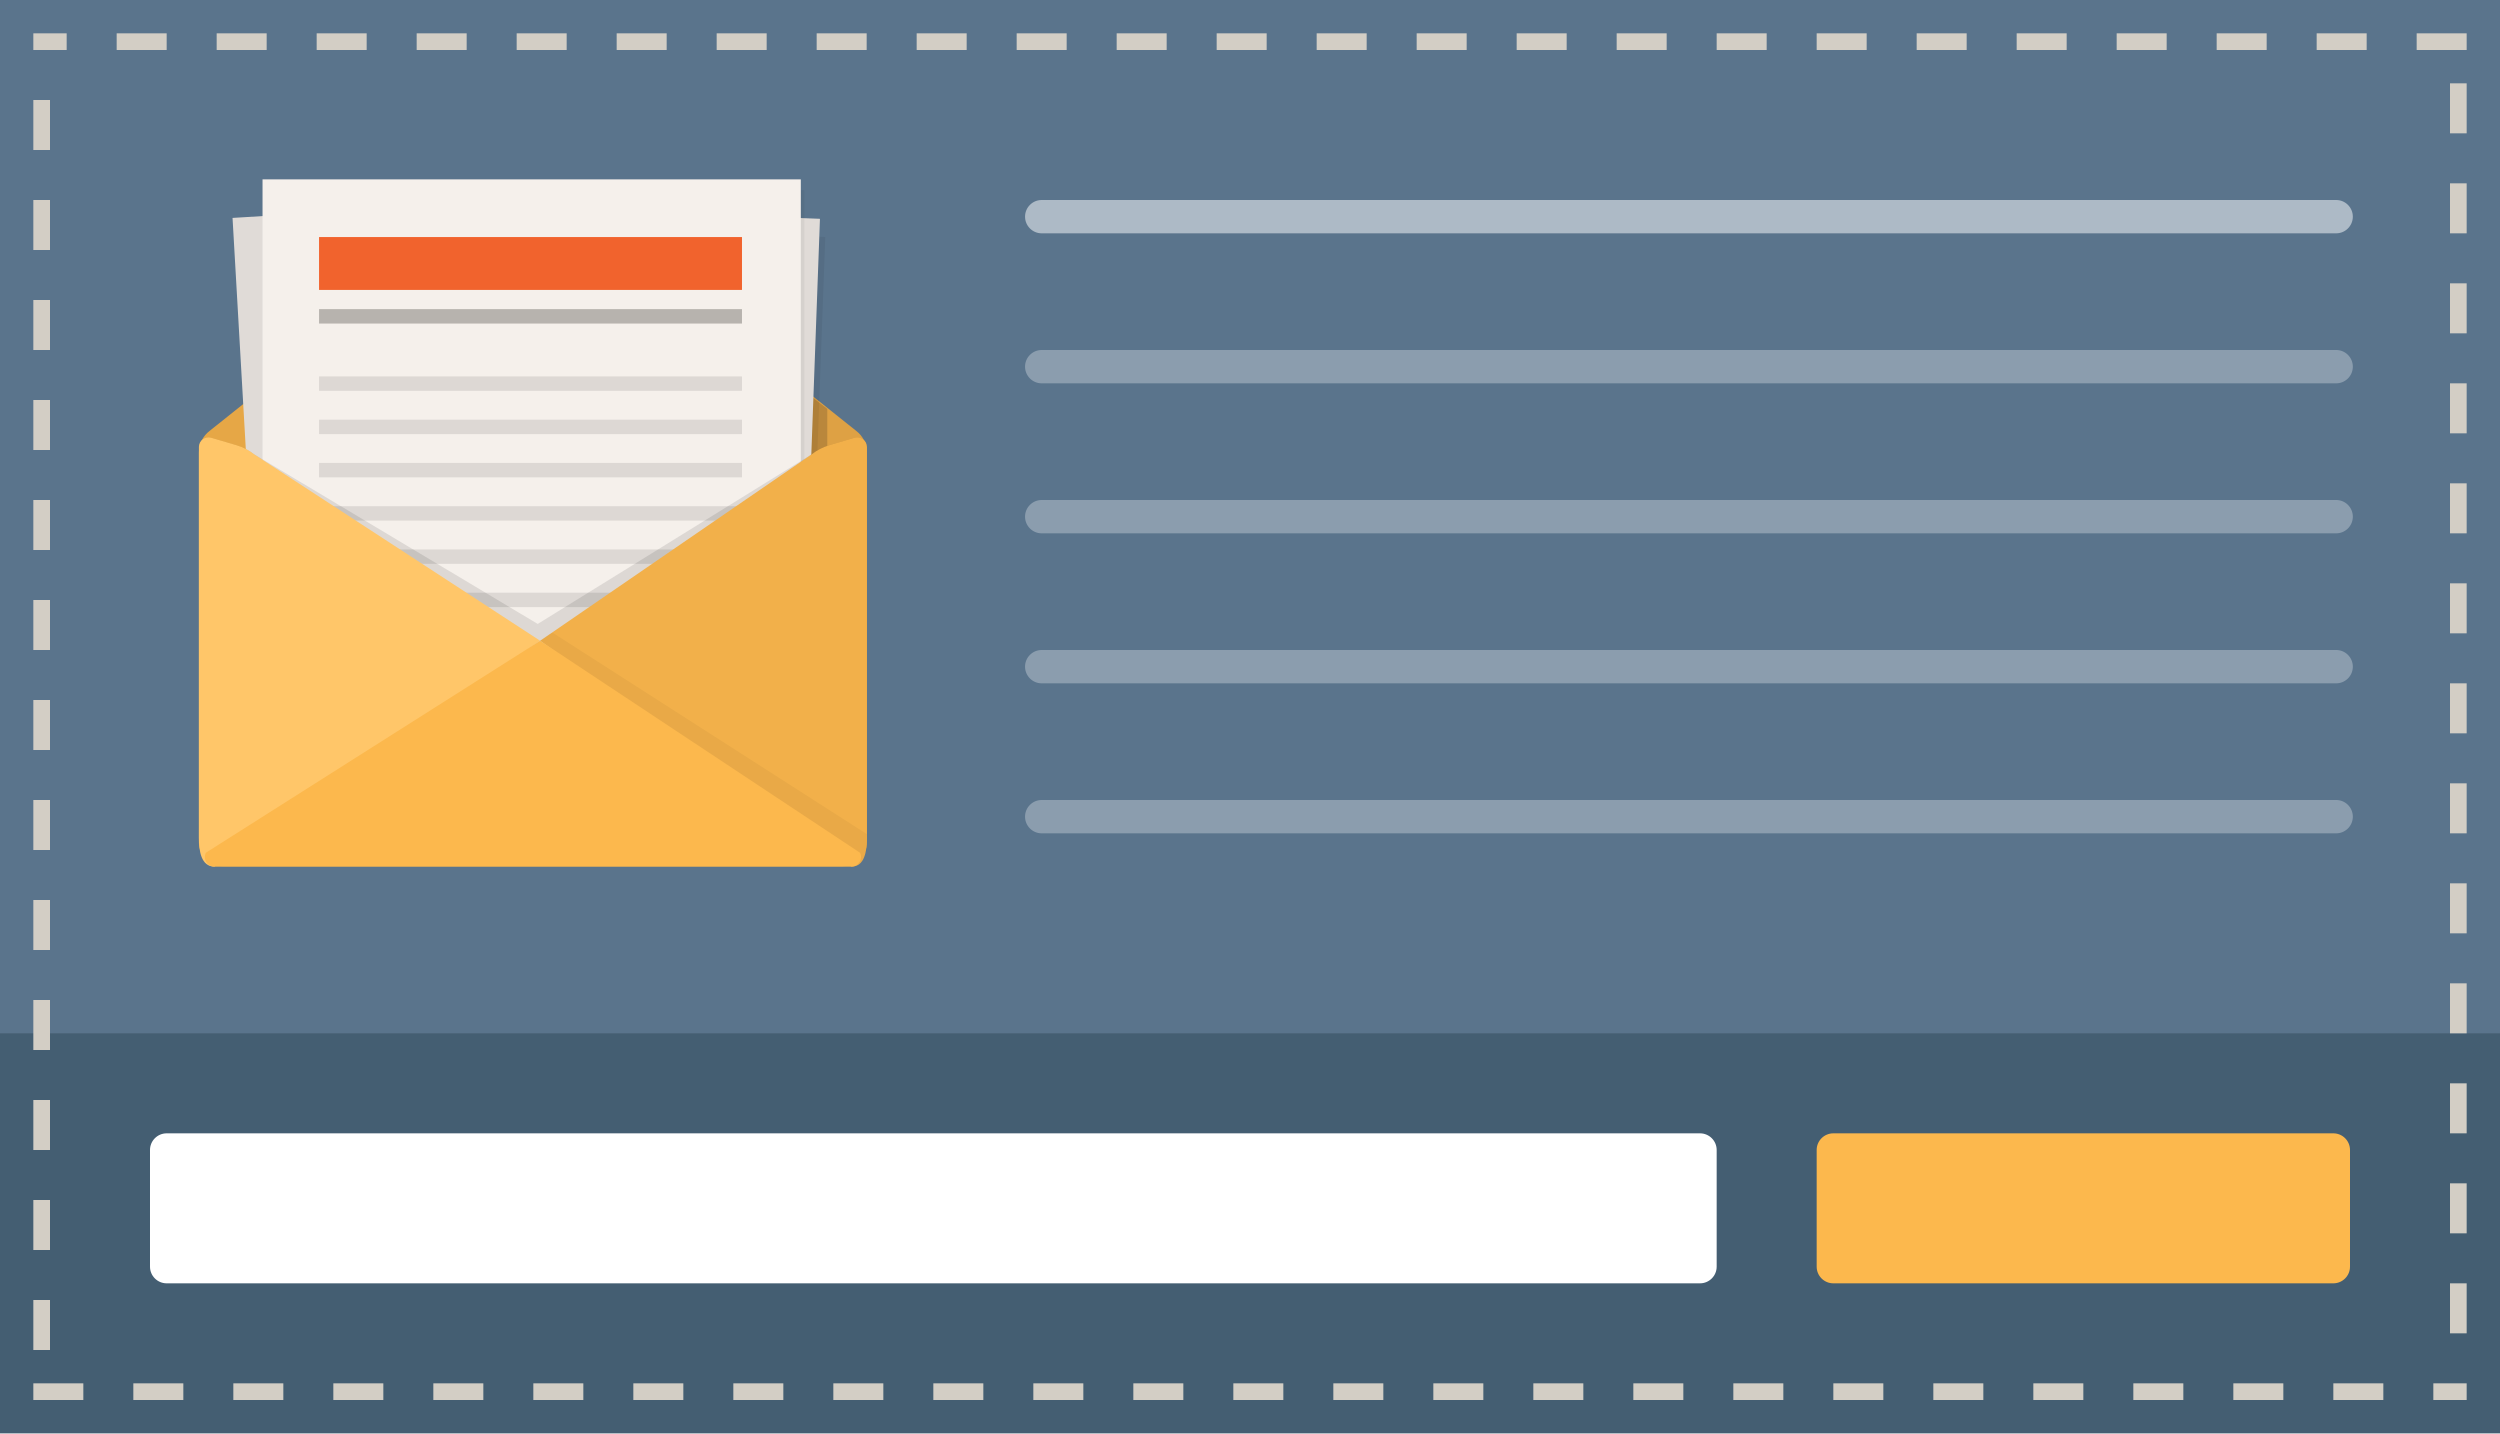
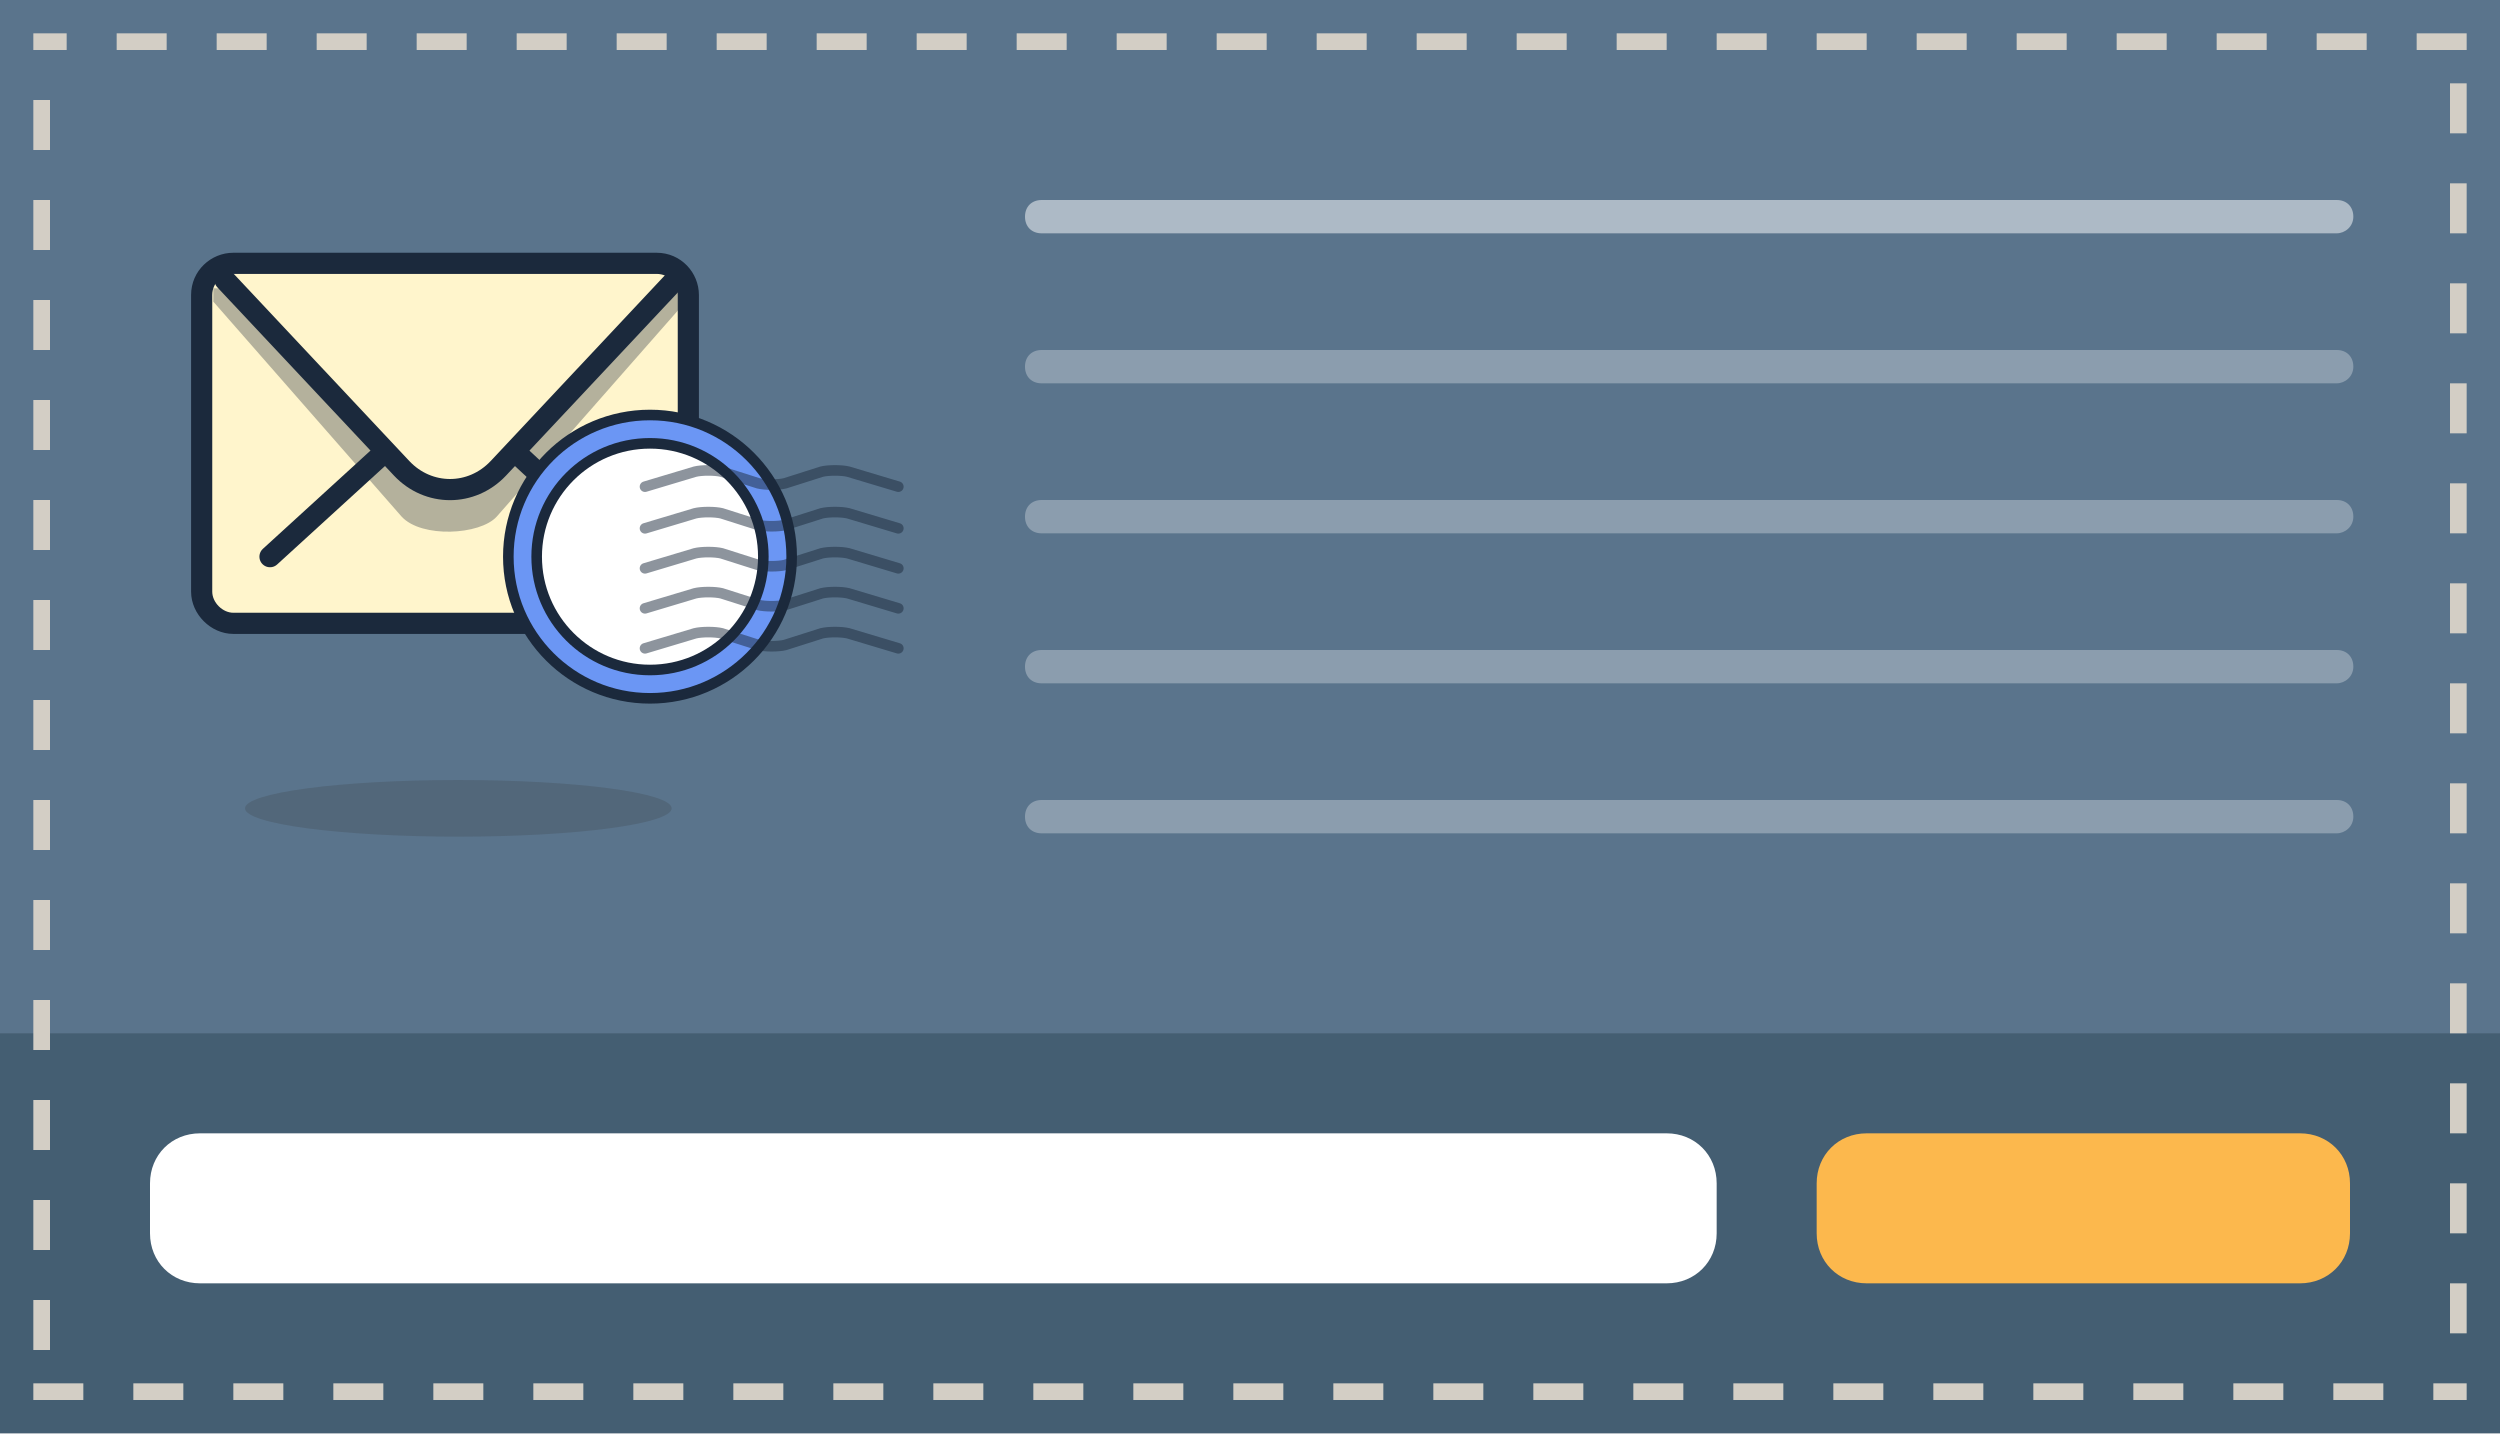
- <svg xmlns="http://www.w3.org/2000/svg" version="1.1" x="0px" y="0px" width="150px" height="86px" viewBox="0 0 150 86" enable-background="new 0 0 150 86" xml:space="preserve">
-   <g id="Layer_1">
-     <rect fill="#5A748C" width="150" height="63" />
-     <rect y="62" fill="#445E72" width="150" height="24" />
-     <path fill="#FFFFFF" d="M102,77H10c-0.552,0-1-0.448-1-1v-7c0-0.552,0.448-1,1-1h92c0.552,0,1,0.448,1,1v7   C103,76.552,102.552,77,102,77z" />
-     <path fill="#FCB84D" d="M140,77h-30c-0.552,0-1-0.448-1-1v-7c0-0.552,0.448-1,1-1h30c0.552,0,1,0.448,1,1v7   C141,76.552,140.552,77,140,77z" />
-     <path fill="#D3CEC5" d="M148,2h-3v1h3V2L148,2z M142,2h-3v1h3V2L142,2z M136,2h-3v1h3V2L136,2z M130,2h-3v1h3V2L130,2z M124,2h-3v1   h3V2L124,2z M118,2h-3v1h3V2L118,2z M112,2h-3v1h3V2L112,2z M106,2h-3v1h3V2L106,2z M100,2h-3v1h3V2L100,2z M94,2h-3v1h3V2L94,2z    M88,2h-3v1h3V2L88,2z M82,2h-3v1h3V2L82,2z M76,2h-3v1h3V2L76,2z M70,2h-3v1h3V2L70,2z M64,2h-3v1h3V2L64,2z M58,2h-3v1h3V2L58,2z    M52,2h-3v1h3V2L52,2z M46,2h-3v1h3V2L46,2z M40,2h-3v1h3V2L40,2z M34,2h-3v1h3V2L34,2z M28,2h-3v1h3V2L28,2z M22,2h-3v1h3V2L22,2z    M16,2h-3v1h3V2L16,2z M10,2H7v1h3V2L10,2z M4,2H2v1h2V2L4,2z M3,6H2v3h1V6L3,6z M3,12H2v3h1V12L3,12z M3,18H2v3h1V18L3,18z M3,24   H2v3h1V24L3,24z M3,30H2v3h1V30L3,30z M3,36H2v3h1V36L3,36z M3,42H2v3h1V42L3,42z M3,48H2v3h1V48L3,48z M3,54H2v3h1V54L3,54z M3,60   H2v3h1V60L3,60z M3,66H2v3h1V66L3,66z M3,72H2v3h1V72L3,72z M3,78H2v3h1V78L3,78z M5,83H2v1h3V83L5,83z M11,83H8v1h3V83L11,83z    M17,83h-3v1h3V83L17,83z M23,83h-3v1h3V83L23,83z M29,83h-3v1h3V83L29,83z M35,83h-3v1h3V83L35,83z M41,83h-3v1h3V83L41,83z    M47,83h-3v1h3V83L47,83z M53,83h-3v1h3V83L53,83z M59,83h-3v1h3V83L59,83z M65,83h-3v1h3V83L65,83z M71,83h-3v1h3V83L71,83z    M77,83h-3v1h3V83L77,83z M83,83h-3v1h3V83L83,83z M89,83h-3v1h3V83L89,83z M95,83h-3v1h3V83L95,83z M101,83h-3v1h3V83L101,83z    M107,83h-3v1h3V83L107,83z M113,83h-3v1h3V83L113,83z M119,83h-3v1h3V83L119,83z M125,83h-3v1h3V83L125,83z M131,83h-3v1h3V83   L131,83z M137,83h-3v1h3V83L137,83z M143,83h-3v1h3V83L143,83z M148,83h-1l0,0h-1v1h2V83L148,83z M148,77h-1v3h1V77L148,77z    M148,71h-1v3h1V71L148,71z M148,65h-1v3h1V65L148,65z M148,59h-1v3h1V59L148,59z M148,53h-1v3h1V53L148,53z M148,47h-1v3h1V47   L148,47z M148,41h-1v3h1V41L148,41z M148,35h-1v3h1V35L148,35z M148,29h-1v3h1V29L148,29z M148,23h-1v3h1V23L148,23z M148,17h-1v3   h1V17L148,17z M148,11h-1v3h1V11L148,11z M148,5h-1v3h1V5L148,5z" />
-     <path opacity="0.5" fill="#FFFFFF" d="M140.169,14H62.503c-0.552,0-1-0.448-1-1v0c0-0.552,0.448-1,1-1h77.667c0.552,0,1,0.448,1,1   v0C141.169,13.552,140.722,14,140.169,14z" />
-     <path opacity="0.3" fill="#FFFFFF" d="M140.169,23H62.503c-0.552,0-1-0.448-1-1v0c0-0.552,0.448-1,1-1h77.667c0.552,0,1,0.448,1,1   v0C141.169,22.552,140.722,23,140.169,23z" />
-     <path opacity="0.3" fill="#FFFFFF" d="M140.169,32H62.503c-0.552,0-1-0.448-1-1v0c0-0.552,0.448-1,1-1h77.667c0.552,0,1,0.448,1,1   v0C141.169,31.552,140.722,32,140.169,32z" />
-     <path opacity="0.3" fill="#FFFFFF" d="M140.169,41H62.503c-0.552,0-1-0.448-1-1l0,0c0-0.552,0.448-1,1-1h77.667   c0.552,0,1,0.448,1,1l0,0C141.169,40.552,140.722,41,140.169,41z" />
-     <path opacity="0.3" fill="#FFFFFF" d="M140.169,50H62.503c-0.552,0-1-0.448-1-1l0,0c0-0.552,0.448-1,1-1h77.667   c0.552,0,1,0.448,1,1l0,0C141.169,49.552,140.722,50,140.169,50z" />
-     <g>
-       <g>
-         <g>
-           <path fill="#E6A746" d="M29.809,12.101l-17.22,13.743c-0.413,0.309-0.656,0.794-0.656,1.309v23.376      c0,0.796,0.646,1.442,1.442,1.442h18.599V11.339C31.208,11.339,30.442,11.593,29.809,12.101z" />
-         </g>
-         <g>
-           <path fill="#DEA144" d="M51.361,25.844l-17.22-13.743c-0.633-0.508-1.399-0.762-2.166-0.762v40.631h18.599      c0.796,0,1.442-0.646,1.442-1.442V27.153C52.016,26.637,51.773,26.152,51.361,25.844z" />
-         </g>
-       </g>
-       <g opacity="0.2">
-         <polygon fill="#231F20" points="15.754,24.532 32.119,11.051 49.637,24.532 49.637,49.403 15.754,49.403    " />
-       </g>
-       <g>
-         <polygon fill="#E0DBD7" points="13.952,13.075 46.193,11.109 48.406,49.686 16.166,51.652    " />
-         <polygon opacity="0.06" points="17.244,12.965 49.517,14.221 48.159,51.304 15.885,50.047    " />
-         <polygon fill="#E0DBD7" points="16.923,11.871 49.197,13.128 47.782,51.742 15.508,50.486    " />
-         <rect x="15.968" y="11.411" opacity="0.05" width="32.297" height="38.641" />
-         <rect x="15.752" y="10.762" fill="#F5F0EB" width="32.297" height="38.641" />
-         <rect x="19.143" y="14.223" fill="#F1632D" width="25.376" height="3.172" />
-         <rect x="19.143" y="22.585" opacity="0.1" width="25.376" height="0.865" />
-         <rect x="19.143" y="25.181" opacity="0.1" width="25.376" height="0.865" />
-         <rect x="19.143" y="27.776" opacity="0.1" width="25.376" height="0.865" />
-         <rect x="19.143" y="30.371" opacity="0.1" width="25.376" height="0.865" />
-         <rect x="19.143" y="32.966" opacity="0.1" width="25.376" height="0.865" />
-         <rect x="19.143" y="35.562" opacity="0.1" width="25.376" height="0.865" />
-         <rect x="19.143" y="18.548" fill="#B7B3AE" width="25.376" height="0.865" />
-       </g>
-       <path opacity="0.1" d="M51.276,26.264l-1.514,0.447c-0.384,0.113-0.743,0.299-1.058,0.545L32.263,37.436L15.246,27.257    c-0.315-0.247-0.674-0.432-1.058-0.545l-1.514-0.447c-0.37-0.109-0.74,0.168-0.74,0.553v22.874c0,0.796,0.137,1.73,0.933,1.73    h38.216c0.796,0,0.933-0.934,0.933-1.73V26.817C52.016,26.432,51.646,26.155,51.276,26.264z" />
-       <path fill="#F2B04A" d="M51.276,26.264l-1.514,0.447c-0.384,0.113-0.743,0.299-1.058,0.545L32.408,38.445l18.676,13.553    c0.796,0,0.933-0.934,0.933-1.73V26.817C52.016,26.432,51.646,26.155,51.276,26.264z" />
-       <path opacity="0.04" d="M33.132,37.948l-1.696,1.134l19.139,12.889l0.378,0.028c0.728,0,1.063-0.541,1.063-1.47v-0.477    L33.132,37.948z" />
-       <path fill="#FFC669" d="M12.674,26.264l1.514,0.447c0.384,0.113,0.743,0.299,1.058,0.545l17.161,11.188L12.867,51.998    c-0.796,0-0.933-0.934-0.933-1.73V26.817C11.934,26.432,12.304,26.155,12.674,26.264z" />
-       <path fill="#FCB84D" d="M12.351,51.164l20.057-12.718l19.191,12.718c0.192,0.383-0.087,0.835-0.516,0.835H12.867    C12.438,51.998,12.159,51.547,12.351,51.164z" />
-     </g>
+ <svg xmlns="http://www.w3.org/2000/svg" version="1.1" id="Layer_1" x="0px" y="0px" viewBox="-644 408 150 86" style="enable-background:new -644 408 150 86;" xml:space="preserve">
+   <style type="text/css">
+ 	.st0{fill:#5A748C;}
+ 	.st1{fill:#445E72;}
+ 	.st2{fill:#FFFFFF;}
+ 	.st3{fill:#FCB84D;}
+ 	.st4{fill:#D3CEC5;}
+ 	.st5{opacity:0.5;fill:#FFFFFF;enable-background:new    ;}
+ 	.st6{opacity:0.3;fill:#FFFFFF;enable-background:new    ;}
+ 	.st7{display:none;}
+ 	.st8{opacity:0.2;fill:#333333;}
+ 	.st9{fill:#FFF5CC;stroke:#1B293C;stroke-width:1.27;stroke-linecap:round;stroke-linejoin:round;stroke-miterlimit:10;}
+ 	.st10{opacity:0.35;fill:#293342;}
+ 	.st11{fill:none;stroke:#1B293C;stroke-width:1.27;stroke-linecap:round;stroke-linejoin:round;stroke-miterlimit:10;}
+ 	.st12{fill:#6B96F4;stroke:#1B293C;stroke-width:0.635;stroke-linecap:round;stroke-linejoin:round;stroke-miterlimit:10;}
+ 	.st13{fill:#FFFFFF;stroke:#1B293C;stroke-width:0.635;stroke-linecap:round;stroke-linejoin:round;stroke-miterlimit:10;}
+ 	
+ 		.st14{opacity:0.5;fill:none;stroke:#1B293C;stroke-width:0.635;stroke-linecap:round;stroke-linejoin:round;stroke-miterlimit:10;}
+ </style>
+   <g id="Layer_1_1_">
+     <rect x="-644" y="408" class="st0" width="150" height="63" />
+     <rect x="-644" y="470" class="st1" width="150" height="24" />
+     <path class="st2" d="M-544,485h-88c-1.7,0-3-1.3-3-3v-3c0-1.7,1.3-3,3-3h88c1.7,0,3,1.3,3,3v3C-541,483.7-542.3,485-544,485z" />
+     <path class="st3" d="M-506,485h-26c-1.7,0-3-1.3-3-3v-3c0-1.7,1.3-3,3-3h26c1.7,0,3,1.3,3,3v3C-503,483.7-504.3,485-506,485z" />
+     <path class="st4" d="M-496,410h-3v1h3V410L-496,410z M-502,410h-3v1h3V410L-502,410z M-508,410h-3v1h3V410L-508,410z M-514,410h-3   v1h3V410L-514,410z M-520,410h-3v1h3V410L-520,410z M-526,410h-3v1h3V410L-526,410z M-532,410h-3v1h3V410L-532,410z M-538,410h-3v1   h3V410L-538,410z M-544,410h-3v1h3V410L-544,410z M-550,410h-3v1h3V410L-550,410z M-556,410h-3v1h3V410L-556,410z M-562,410h-3v1h3   V410L-562,410z M-568,410h-3v1h3V410L-568,410z M-574,410h-3v1h3V410L-574,410z M-580,410h-3v1h3V410L-580,410z M-586,410h-3v1h3   V410L-586,410z M-592,410h-3v1h3V410L-592,410z M-598,410h-3v1h3V410L-598,410z M-604,410h-3v1h3V410L-604,410z M-610,410h-3v1h3   V410L-610,410z M-616,410h-3v1h3V410L-616,410z M-622,410h-3v1h3V410L-622,410z M-628,410h-3v1h3V410L-628,410z M-634,410h-3v1h3   V410L-634,410z M-640,410h-2v1h2V410L-640,410z M-641,414h-1v3h1V414L-641,414z M-641,420h-1v3h1V420L-641,420z M-641,426h-1v3h1   V426L-641,426z M-641,432h-1v3h1V432L-641,432z M-641,438h-1v3h1V438L-641,438z M-641,444h-1v3h1V444L-641,444z M-641,450h-1v3h1   V450L-641,450z M-641,456h-1v3h1V456L-641,456z M-641,462h-1v3h1V462L-641,462z M-641,468h-1v3h1V468L-641,468z M-641,474h-1v3h1   V474L-641,474z M-641,480h-1v3h1V480L-641,480z M-641,486h-1v3h1V486L-641,486z M-639,491h-3v1h3V491L-639,491z M-633,491h-3v1h3   V491L-633,491z M-627,491h-3v1h3V491L-627,491z M-621,491h-3v1h3V491L-621,491z M-615,491h-3v1h3V491L-615,491z M-609,491h-3v1h3   V491L-609,491z M-603,491h-3v1h3V491L-603,491z M-597,491h-3v1h3V491L-597,491z M-591,491h-3v1h3V491L-591,491z M-585,491h-3v1h3   V491L-585,491z M-579,491h-3v1h3V491L-579,491z M-573,491h-3v1h3V491L-573,491z M-567,491h-3v1h3V491L-567,491z M-561,491h-3v1h3   V491L-561,491z M-555,491h-3v1h3V491L-555,491z M-549,491h-3v1h3V491L-549,491z M-543,491h-3v1h3V491L-543,491z M-537,491h-3v1h3   V491L-537,491z M-531,491h-3v1h3V491L-531,491z M-525,491h-3v1h3V491L-525,491z M-519,491h-3v1h3V491L-519,491z M-513,491h-3v1h3   V491L-513,491z M-507,491h-3v1h3V491L-507,491z M-501,491h-3v1h3V491L-501,491z M-496,491h-1l0,0h-1v1h2V491L-496,491z M-496,485   h-1v3h1V485L-496,485z M-496,479h-1v3h1V479L-496,479z M-496,473h-1v3h1V473L-496,473z M-496,467h-1v3h1V467L-496,467z M-496,461   h-1v3h1V461L-496,461z M-496,455h-1v3h1V455L-496,455z M-496,449h-1v3h1V449L-496,449z M-496,443h-1v3h1V443L-496,443z M-496,437   h-1v3h1V437L-496,437z M-496,431h-1v3h1V431L-496,431z M-496,425h-1v3h1V425L-496,425z M-496,419h-1v3h1V419L-496,419z M-496,413   h-1v3h1V413L-496,413z" />
+     <path class="st5" d="M-503.8,422h-77.7c-0.6,0-1-0.4-1-1l0,0c0-0.6,0.4-1,1-1h77.7c0.6,0,1,0.4,1,1l0,0   C-502.8,421.6-503.3,422-503.8,422z" />
+     <path class="st6" d="M-503.8,431h-77.7c-0.6,0-1-0.4-1-1l0,0c0-0.6,0.4-1,1-1h77.7c0.6,0,1,0.4,1,1l0,0   C-502.8,430.6-503.3,431-503.8,431z" />
+     <path class="st6" d="M-503.8,440h-77.7c-0.6,0-1-0.4-1-1l0,0c0-0.6,0.4-1,1-1h77.7c0.6,0,1,0.4,1,1l0,0   C-502.8,439.6-503.3,440-503.8,440z" />
+     <path class="st6" d="M-503.8,449h-77.7c-0.6,0-1-0.4-1-1l0,0c0-0.6,0.4-1,1-1h77.7c0.6,0,1,0.4,1,1l0,0   C-502.8,448.6-503.3,449-503.8,449z" />
+     <path class="st6" d="M-503.8,458h-77.7c-0.6,0-1-0.4-1-1l0,0c0-0.6,0.4-1,1-1h77.7c0.6,0,1,0.4,1,1l0,0   C-502.8,457.6-503.3,458-503.8,458z" />
  </g>
-   <g id="Layer_2" display="none">
+   <g id="Layer_2" class="st7">
</g>
+   <ellipse class="st8" cx="-616.5" cy="456.5" rx="12.8" ry="1.7" />
+   <path class="st9" d="M-612,445.4h-18c-1,0-1.9-0.9-1.9-1.9v-17.8c0-1.1,0.9-1.9,1.9-1.9h25.4c1.1,0,1.9,0.9,1.9,1.9V442" />
+   <path class="st10" d="M-631.2,426.1l11.3,12.9c1.2,1.3,4.7,1.1,5.7,0l10.9-12.4v-1.3h-27.9L-631.2,426.1z" />
+   <path class="st9" d="M-630.5,424.8l10.6,11.3c1.6,1.7,4.2,1.7,5.8,0l10.6-11.3" />
+   <line class="st11" x1="-620.9" y1="435.1" x2="-627.8" y2="441.4" />
+   <line class="st11" x1="-613.1" y1="435.1" x2="-608.9" y2="439" />
+   <circle class="st12" cx="-605" cy="441.4" r="8.5" />
+   <circle class="st13" cx="-605" cy="441.4" r="6.8" />
+   <path class="st14" d="M-590.1,446.9l-3-0.9c-0.4-0.1-1.2-0.1-1.6,0l-2.2,0.7c-0.4,0.1-1.2,0.1-1.6,0l-2.2-0.7  c-0.4-0.1-1.2-0.1-1.6,0l-3,0.9" />
+   <path class="st14" d="M-590.1,444.5l-3-0.9c-0.4-0.1-1.2-0.1-1.6,0l-2.2,0.7c-0.4,0.1-1.2,0.1-1.6,0l-2.2-0.7  c-0.4-0.1-1.2-0.1-1.6,0l-3,0.9" />
+   <path class="st14" d="M-590.1,442.1l-3-0.9c-0.4-0.1-1.2-0.1-1.6,0l-2.2,0.7c-0.4,0.1-1.2,0.1-1.6,0l-2.2-0.7  c-0.4-0.1-1.2-0.1-1.6,0l-3,0.9" />
+   <path class="st14" d="M-590.1,439.7l-3-0.9c-0.4-0.1-1.2-0.1-1.6,0l-2.2,0.7c-0.4,0.1-1.2,0.1-1.6,0l-2.2-0.7  c-0.4-0.1-1.2-0.1-1.6,0l-3,0.9" />
+   <path class="st14" d="M-590.1,437.2l-3-0.9c-0.4-0.1-1.2-0.1-1.6,0l-2.2,0.7c-0.4,0.1-1.2,0.1-1.6,0l-2.2-0.7  c-0.4-0.1-1.2-0.1-1.6,0l-3,0.9" />
</svg>
